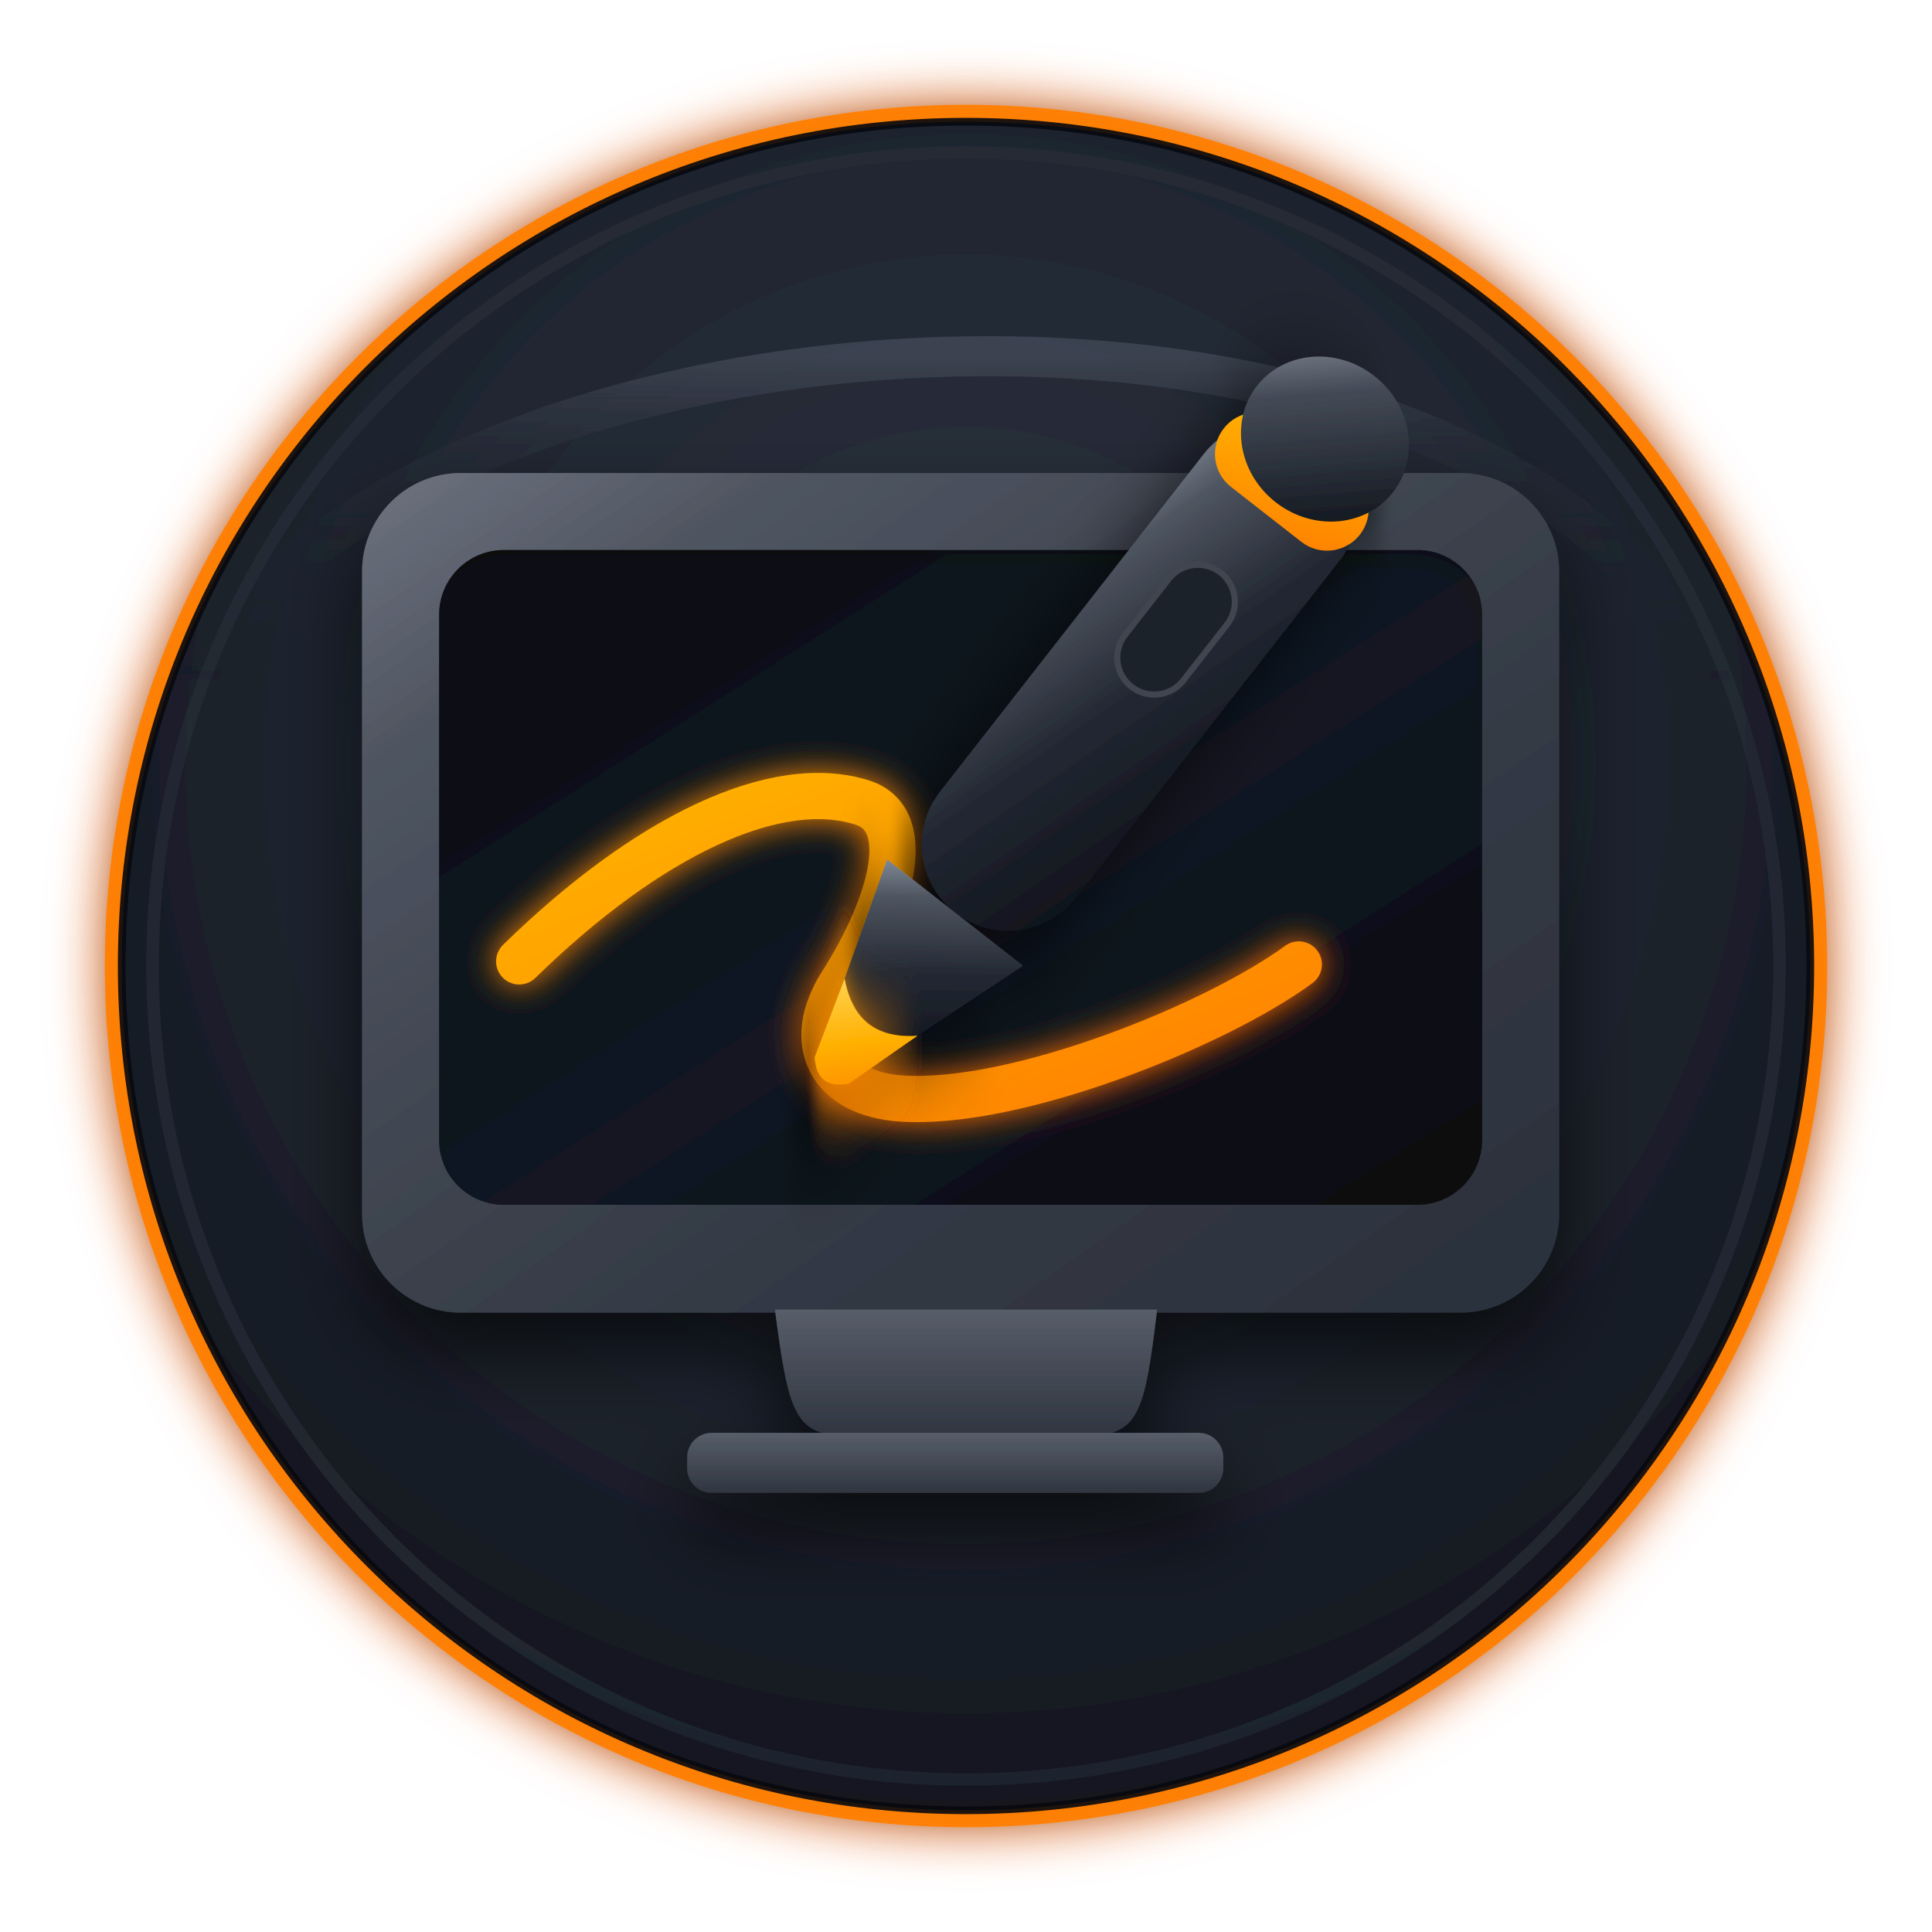
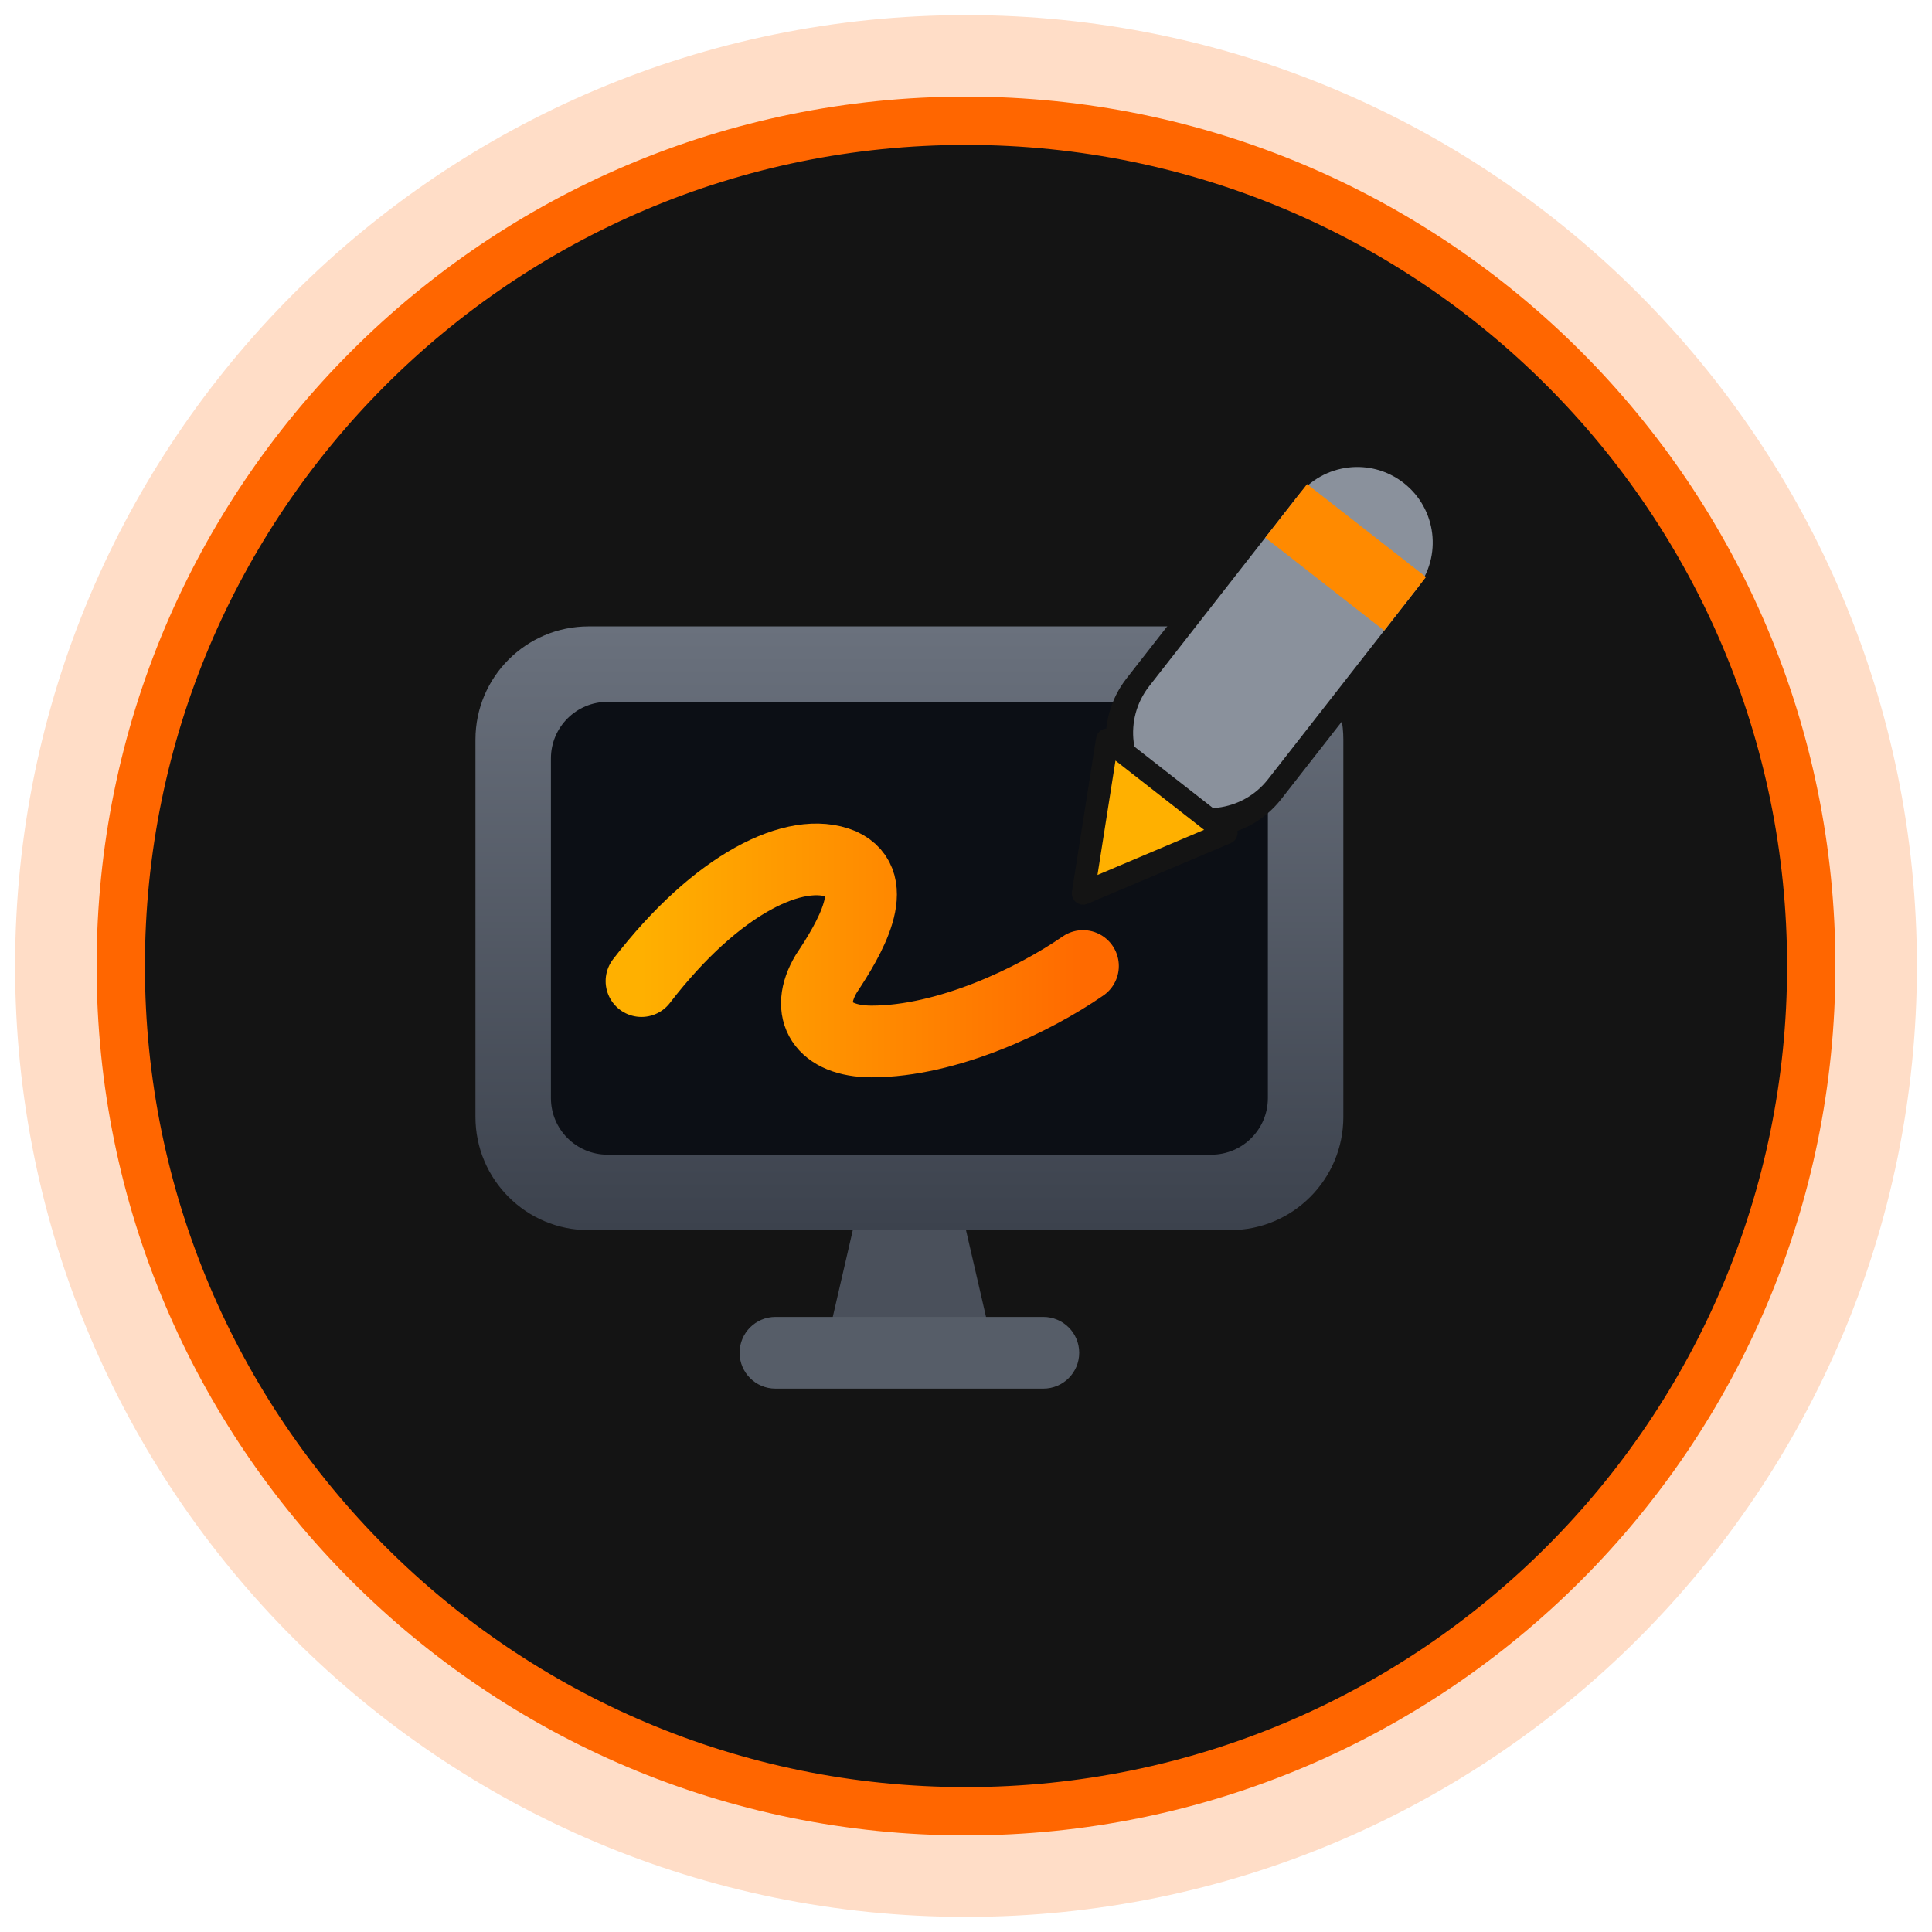
- <svg xmlns="http://www.w3.org/2000/svg" width="1254" height="1254" viewBox="0 0 1254 1254" role="img" aria-label="MagicScribe icon">
+ <svg xmlns="http://www.w3.org/2000/svg" width="256" height="256" viewBox="0 0 64 64" role="img" aria-label="MagicScribe icon">
  <defs>
-     <radialGradient id="discGrad" cx="50%" cy="38%" r="65%">
-       <stop offset="0%" stop-color="#2e3440" />
-       <stop offset="45%" stop-color="#232934" />
-       <stop offset="78%" stop-color="#181d27" />
-       <stop offset="100%" stop-color="#10141d" />
-     </radialGradient>
-     <linearGradient id="discHighlight" x1="0" y1="0" x2="0" y2="1">
-       <stop offset="0%" stop-color="#5a6372" stop-opacity="0.48" />
-       <stop offset="25%" stop-color="#3f4654" stop-opacity="0.18" />
-       <stop offset="100%" stop-color="#10141d" stop-opacity="0" />
+     <linearGradient id="frame" x1="0" y1="0" x2="0" y2="1">
+       <stop offset="0" stop-color="#6a717d" />
+       <stop offset="1" stop-color="#3c424d" />
    </linearGradient>
-     <linearGradient id="frameGrad" x1="0" y1="0" x2="1" y2="1">
-       <stop offset="0%" stop-color="#6e7480" />
-       <stop offset="18%" stop-color="#4f5561" />
-       <stop offset="60%" stop-color="#353b46" />
-       <stop offset="100%" stop-color="#2a303b" />
+     <linearGradient id="ink" x1="0" y1="0" x2="1" y2="0">
+       <stop offset="0" stop-color="#ffb000" />
+       <stop offset="1" stop-color="#ff6a00" />
    </linearGradient>
-     <linearGradient id="screenGrad" x1="0" y1="0" x2="1" y2="1">
-       <stop offset="0%" stop-color="#0a0d13" />
-       <stop offset="55%" stop-color="#121722" />
-       <stop offset="100%" stop-color="#07090e" />
-     </linearGradient>
-     <linearGradient id="standGrad" x1="0" y1="0" x2="0" y2="1">
-       <stop offset="0%" stop-color="#575e69" />
-       <stop offset="100%" stop-color="#2f3540" />
-     </linearGradient>
-     <linearGradient id="penBodyGrad" x1="0" y1="0" x2="0.92" y2="1">
-       <stop offset="0%" stop-color="#7e8794" />
-       <stop offset="18%" stop-color="#4e5560" />
-       <stop offset="55%" stop-color="#232833" />
-       <stop offset="100%" stop-color="#0f131b" />
-     </linearGradient>
-     <linearGradient id="penCapGrad" x1="0" y1="0" x2="1" y2="1">
-       <stop offset="0%" stop-color="#8b919d" />
-       <stop offset="30%" stop-color="#444b57" />
-       <stop offset="100%" stop-color="#090d14" />
-     </linearGradient>
-     <linearGradient id="orangeCore" x1="0" y1="0" x2="1" y2="1">
-       <stop offset="0%" stop-color="#ffb300" />
-       <stop offset="55%" stop-color="#ff9800" />
-       <stop offset="100%" stop-color="#ff7f00" />
-     </linearGradient>
-     <linearGradient id="orangeTip" x1="0" y1="0" x2="1" y2="1">
-       <stop offset="0%" stop-color="#ffd24e" />
-       <stop offset="50%" stop-color="#ffb000" />
-       <stop offset="100%" stop-color="#ff8500" />
-     </linearGradient>
-     <filter id="discGlow" x="-25%" y="-25%" width="150%" height="150%">
-       <feGaussianBlur stdDeviation="18" result="blur" />
-       <feColorMatrix in="blur" type="matrix" values="1 0 0 0 0 0 0.55 0 0 0 0 0 0 0 0 0 0 0 1 0" result="warm" />
-       <feMerge>
-         <feMergeNode in="warm" />
-         <feMergeNode in="SourceGraphic" />
-       </feMerge>
-     </filter>
-     <filter id="softShadow" x="-40%" y="-40%" width="180%" height="180%">
-       <feOffset in="SourceAlpha" dx="0" dy="26" result="shadowOffset" />
-       <feGaussianBlur in="shadowOffset" stdDeviation="24" result="shadowBlur" />
-       <feColorMatrix in="shadowBlur" type="matrix" values="0 0 0 0 0 0 0 0 0 0 0 0 0 0 0 0 0 0 0.65 0" result="shadow" />
-       <feMerge>
-         <feMergeNode in="shadow" />
-         <feMergeNode in="SourceGraphic" />
-       </feMerge>
-     </filter>
-     <filter id="innerShadow" x="-20%" y="-20%" width="140%" height="140%">
-       <feOffset dx="0" dy="8" />
-       <feGaussianBlur stdDeviation="10" result="offset-blur" />
-       <feComposite operator="out" in="SourceGraphic" in2="offset-blur" result="inverse" />
-       <feFlood flood-color="#000000" flood-opacity="0.35" result="color" />
-       <feComposite operator="in" in="color" in2="inverse" result="shadow" />
-       <feComposite operator="over" in="shadow" in2="SourceGraphic" />
-     </filter>
-     <filter id="orangeGlow" x="-40%" y="-60%" width="180%" height="220%">
-       <feGaussianBlur stdDeviation="16" result="g1" />
-       <feColorMatrix in="g1" type="matrix" values="1 0 0 0 0 0 0.62 0 0 0 0 0 0 0 0 0 0 0 1 0" result="g2" />
-       <feMerge>
-         <feMergeNode in="g2" />
-         <feMergeNode in="SourceGraphic" />
-       </feMerge>
-     </filter>
-     <filter id="orangeGlowStrong" x="-50%" y="-50%" width="200%" height="200%">
-       <feGaussianBlur stdDeviation="11" result="g1" />
-       <feColorMatrix in="g1" type="matrix" values="1 0 0 0 0 0 0.6 0 0 0 0 0 0 0 0 0 0 0 1 0" result="g2" />
-       <feMerge>
-         <feMergeNode in="g2" />
-         <feMergeNode in="SourceGraphic" />
-       </feMerge>
-     </filter>
  </defs>
-   <g filter="url(#discGlow)">
-     <circle cx="627" cy="627" r="548" fill="none" stroke="#ff7f00" stroke-width="22" stroke-linecap="round" opacity="0.95" />
-     <circle cx="627" cy="627" r="548" fill="url(#discGrad)" />
-     <path d="M120 454 C255 178, 980 138, 1114 450" fill="none" stroke="url(#discHighlight)" stroke-width="26" stroke-linecap="round" opacity="0.9" />
-     <circle cx="627" cy="627" r="528" fill="none" stroke="#2b313c" stroke-width="8" opacity="0.5" />
+   <circle cx="32" cy="32" r="29.5" fill="none" stroke="#ff6600" stroke-opacity=".22" stroke-width="4" />
+   <circle cx="32" cy="32" r="28" fill="#141414" stroke="#ff6600" stroke-width="1.6" />
+   <g transform="translate(12 12) scale(1.25)">
+     <g id="mark">
+       <rect x="3" y="7" width="23" height="16" rx="3" fill="url(#frame)" />
+       <rect x="5" y="9" width="19" height="12" rx="1.5" fill="#0c0f15" />
+       <path d="M13 23h3l.6 2.6h-4.2z" fill="#4a505b" />
+       <rect x="10" y="25.3" width="9" height="1.9" rx=".95" fill="#565d68" />
+       <path d="M7.4 16.4c2-2.6 4.1-3.6 5.3-3.1 1.1.5.2 2-.4 2.9-.6 1-.1 1.8 1.2 1.8 2 0 4.3-1.1 5.6-2" fill="none" stroke="url(#ink)" stroke-width="1.9" stroke-linecap="round" stroke-linejoin="round" />
+       <g transform="translate(27.6 3.2) rotate(38)">
+         <rect x="-2.6" y="-.4" width="5.2" height="11.6" rx="2.6" fill="#141414" />
+         <rect x="-2" y="0" width="4" height="10.4" rx="2" fill="#8a919c" />
+         <rect x="-2" y="1.6" width="4" height="1.8" fill="#ff8a00" />
+         <path d="M-2 10.2h4l-2 3.6z" fill="#ffb000" stroke="#141414" stroke-width=".6" stroke-linejoin="round" />
+       </g>
+     </g>
  </g>
-   <g filter="url(#softShadow)">
-     <rect x="235" y="307" width="777" height="545" rx="64" ry="64" fill="url(#frameGrad)" />
-     <rect x="285" y="357" width="677" height="425" rx="42" ry="42" fill="url(#screenGrad)" filter="url(#innerShadow)" />
-     <path d="M337 624 C421 542, 504 503, 560 521 C596 533, 576 592, 546 639 C522 677, 539 710, 585 713 C660 718, 790 665, 843 626" fill="none" stroke="url(#orangeCore)" stroke-width="30" stroke-linecap="round" stroke-linejoin="round" filter="url(#orangeGlowStrong)" />
-     <path d="M503 850 C512 919, 516 932, 552 932 L704 932 C739 932, 743 918, 751 850" fill="url(#standGrad)" />
-     <rect x="446" y="930" width="348" height="39" rx="16" ry="16" fill="url(#standGrad)" />
-   </g>
-   <g transform="translate(860 285) rotate(38)" filter="url(#softShadow)">
-     <rect x="-56" y="0" width="112" height="390" rx="56" ry="56" fill="url(#penBodyGrad)" />
-     <rect x="-24" y="110" width="48" height="94" rx="24" ry="24" fill="#1d222b" stroke="#3f4550" stroke-width="4" />
-     <rect x="-56" y="8" width="112" height="54" rx="27" ry="27" fill="url(#orangeCore)" />
-     <ellipse cx="0" cy="0" rx="56" ry="52" fill="url(#penCapGrad)" />
-     <path d="M-56 390 L56 390 L30 468 Q0 494 -30 468 Z" fill="url(#penBodyGrad)" />
-     <path d="M-30 468 Q0 495 30 468 L14 520 Q0 536 -14 520 Z" fill="url(#orangeTip)" filter="url(#orangeGlow)" />
-   </g>
-   <circle cx="627" cy="627" r="548" fill="none" stroke="#07090e" stroke-width="5" opacity="0.9" />
</svg>
